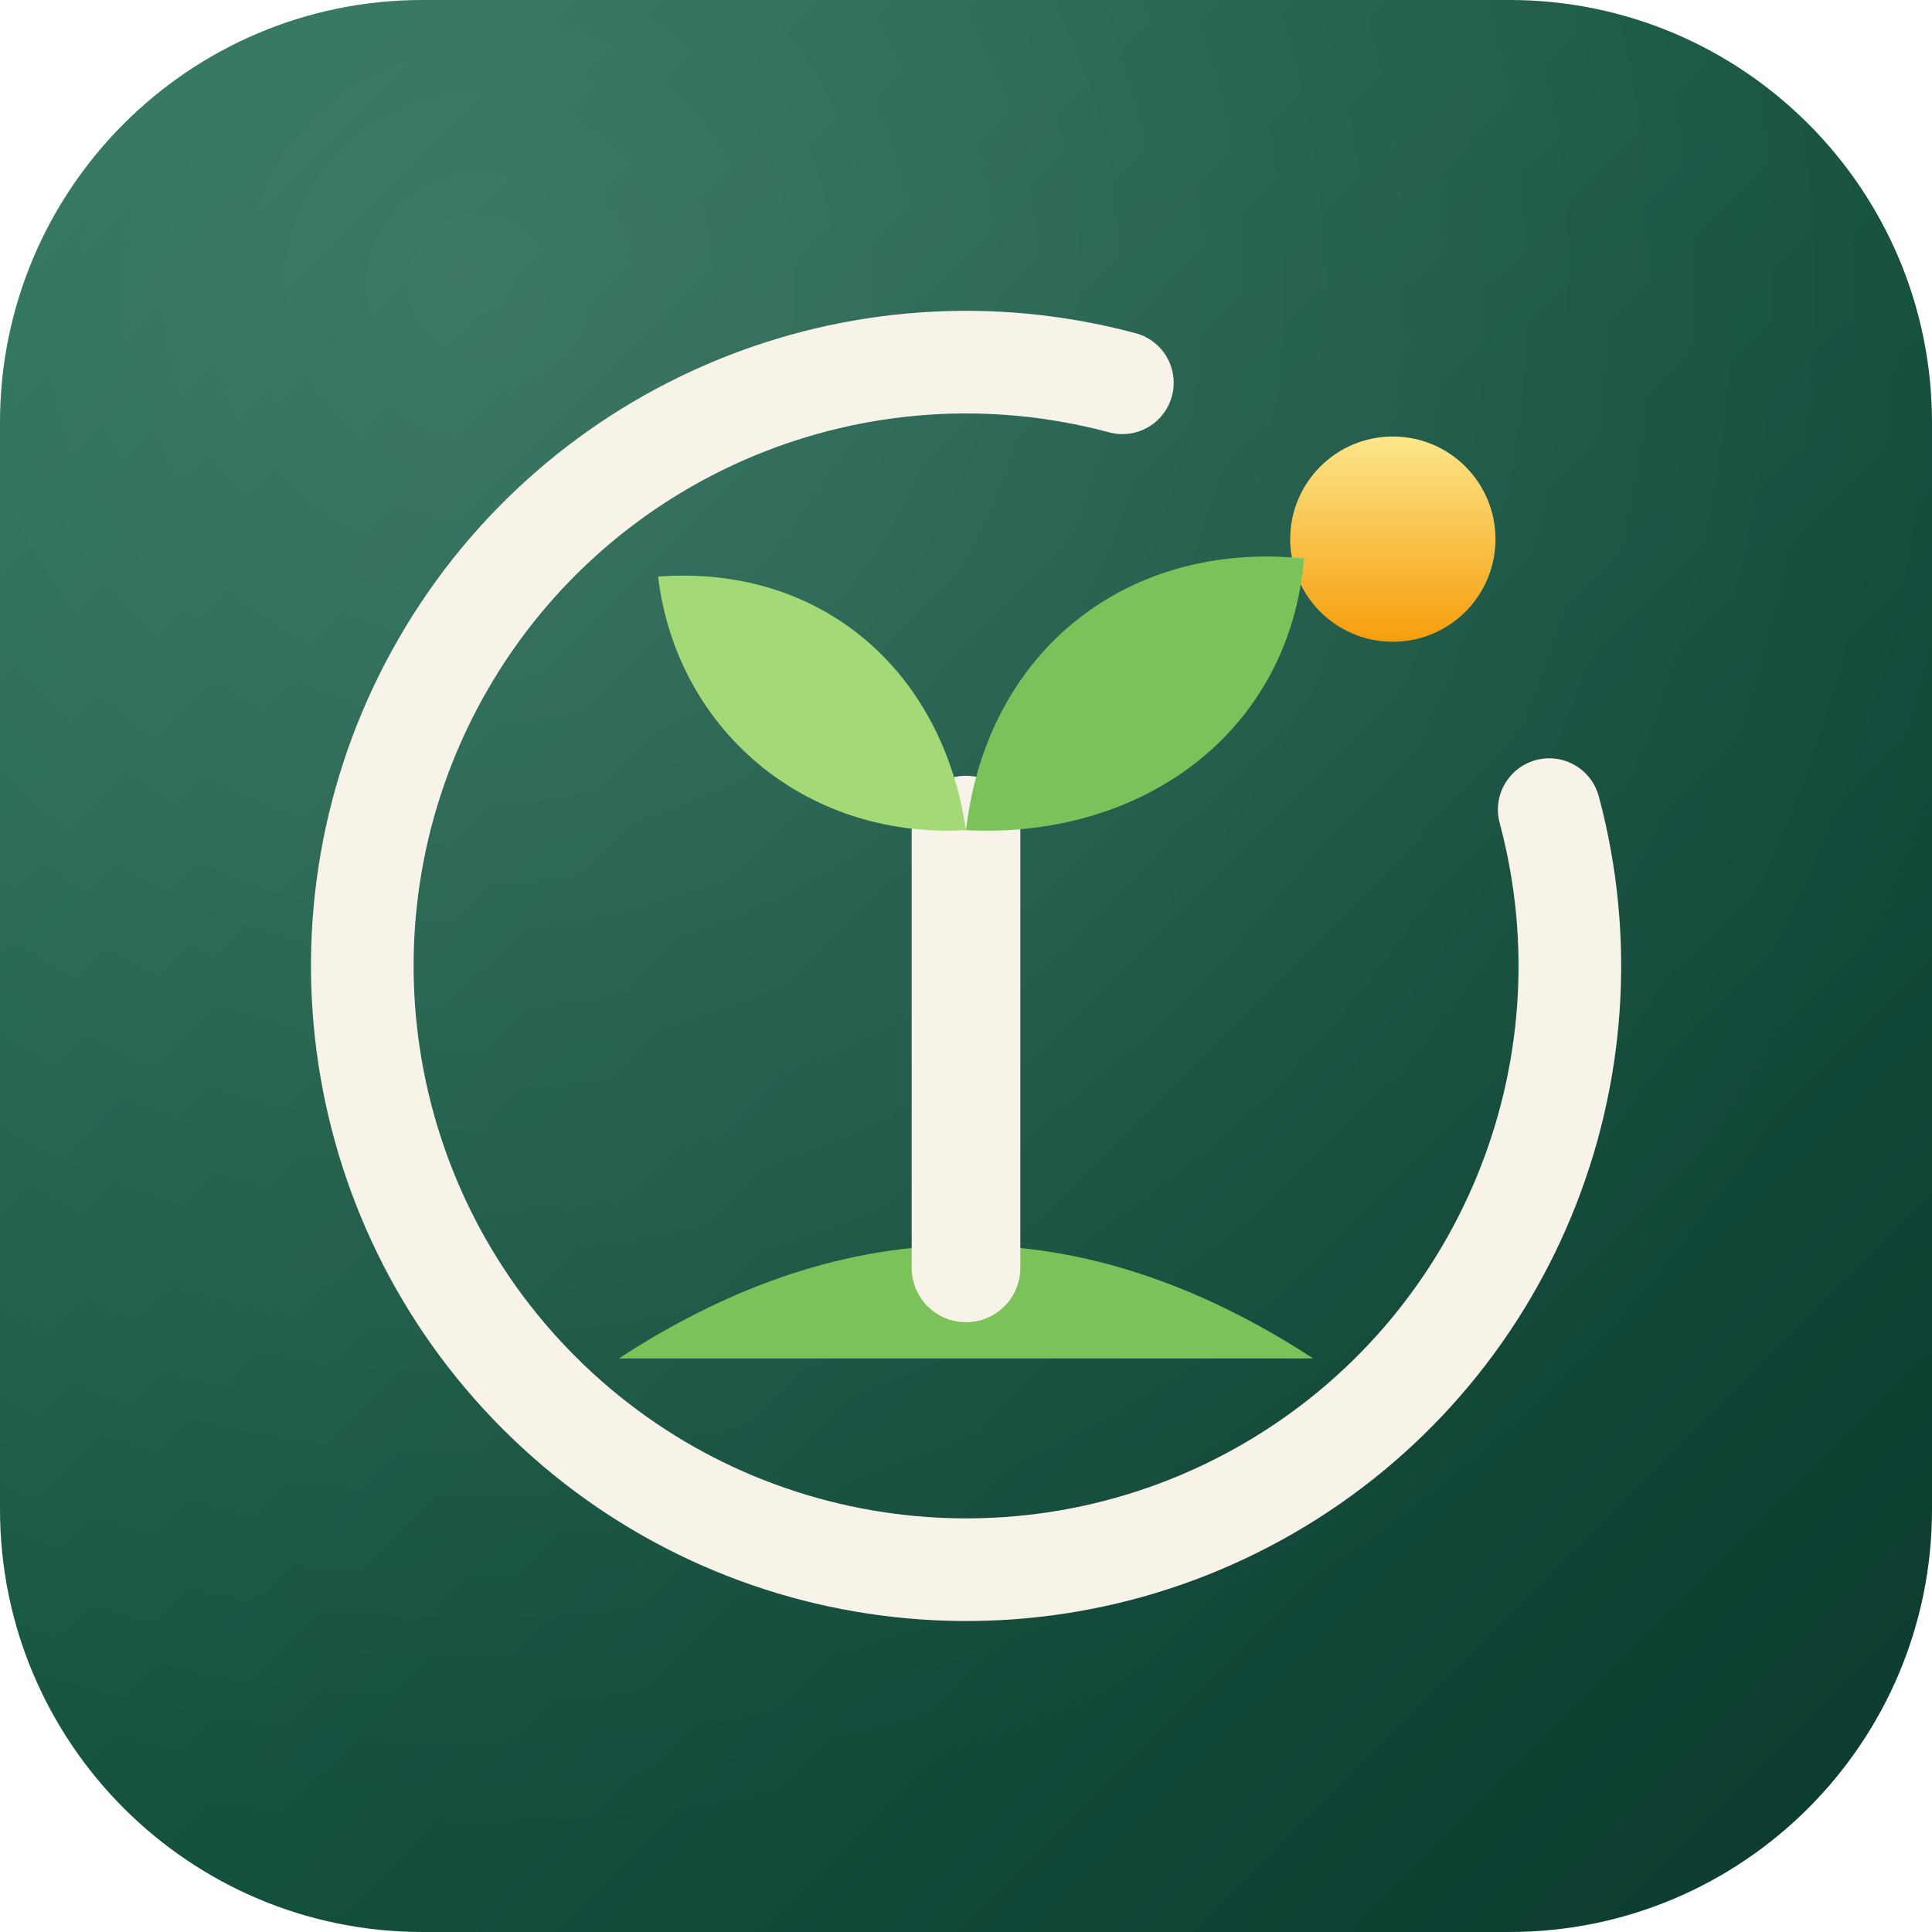
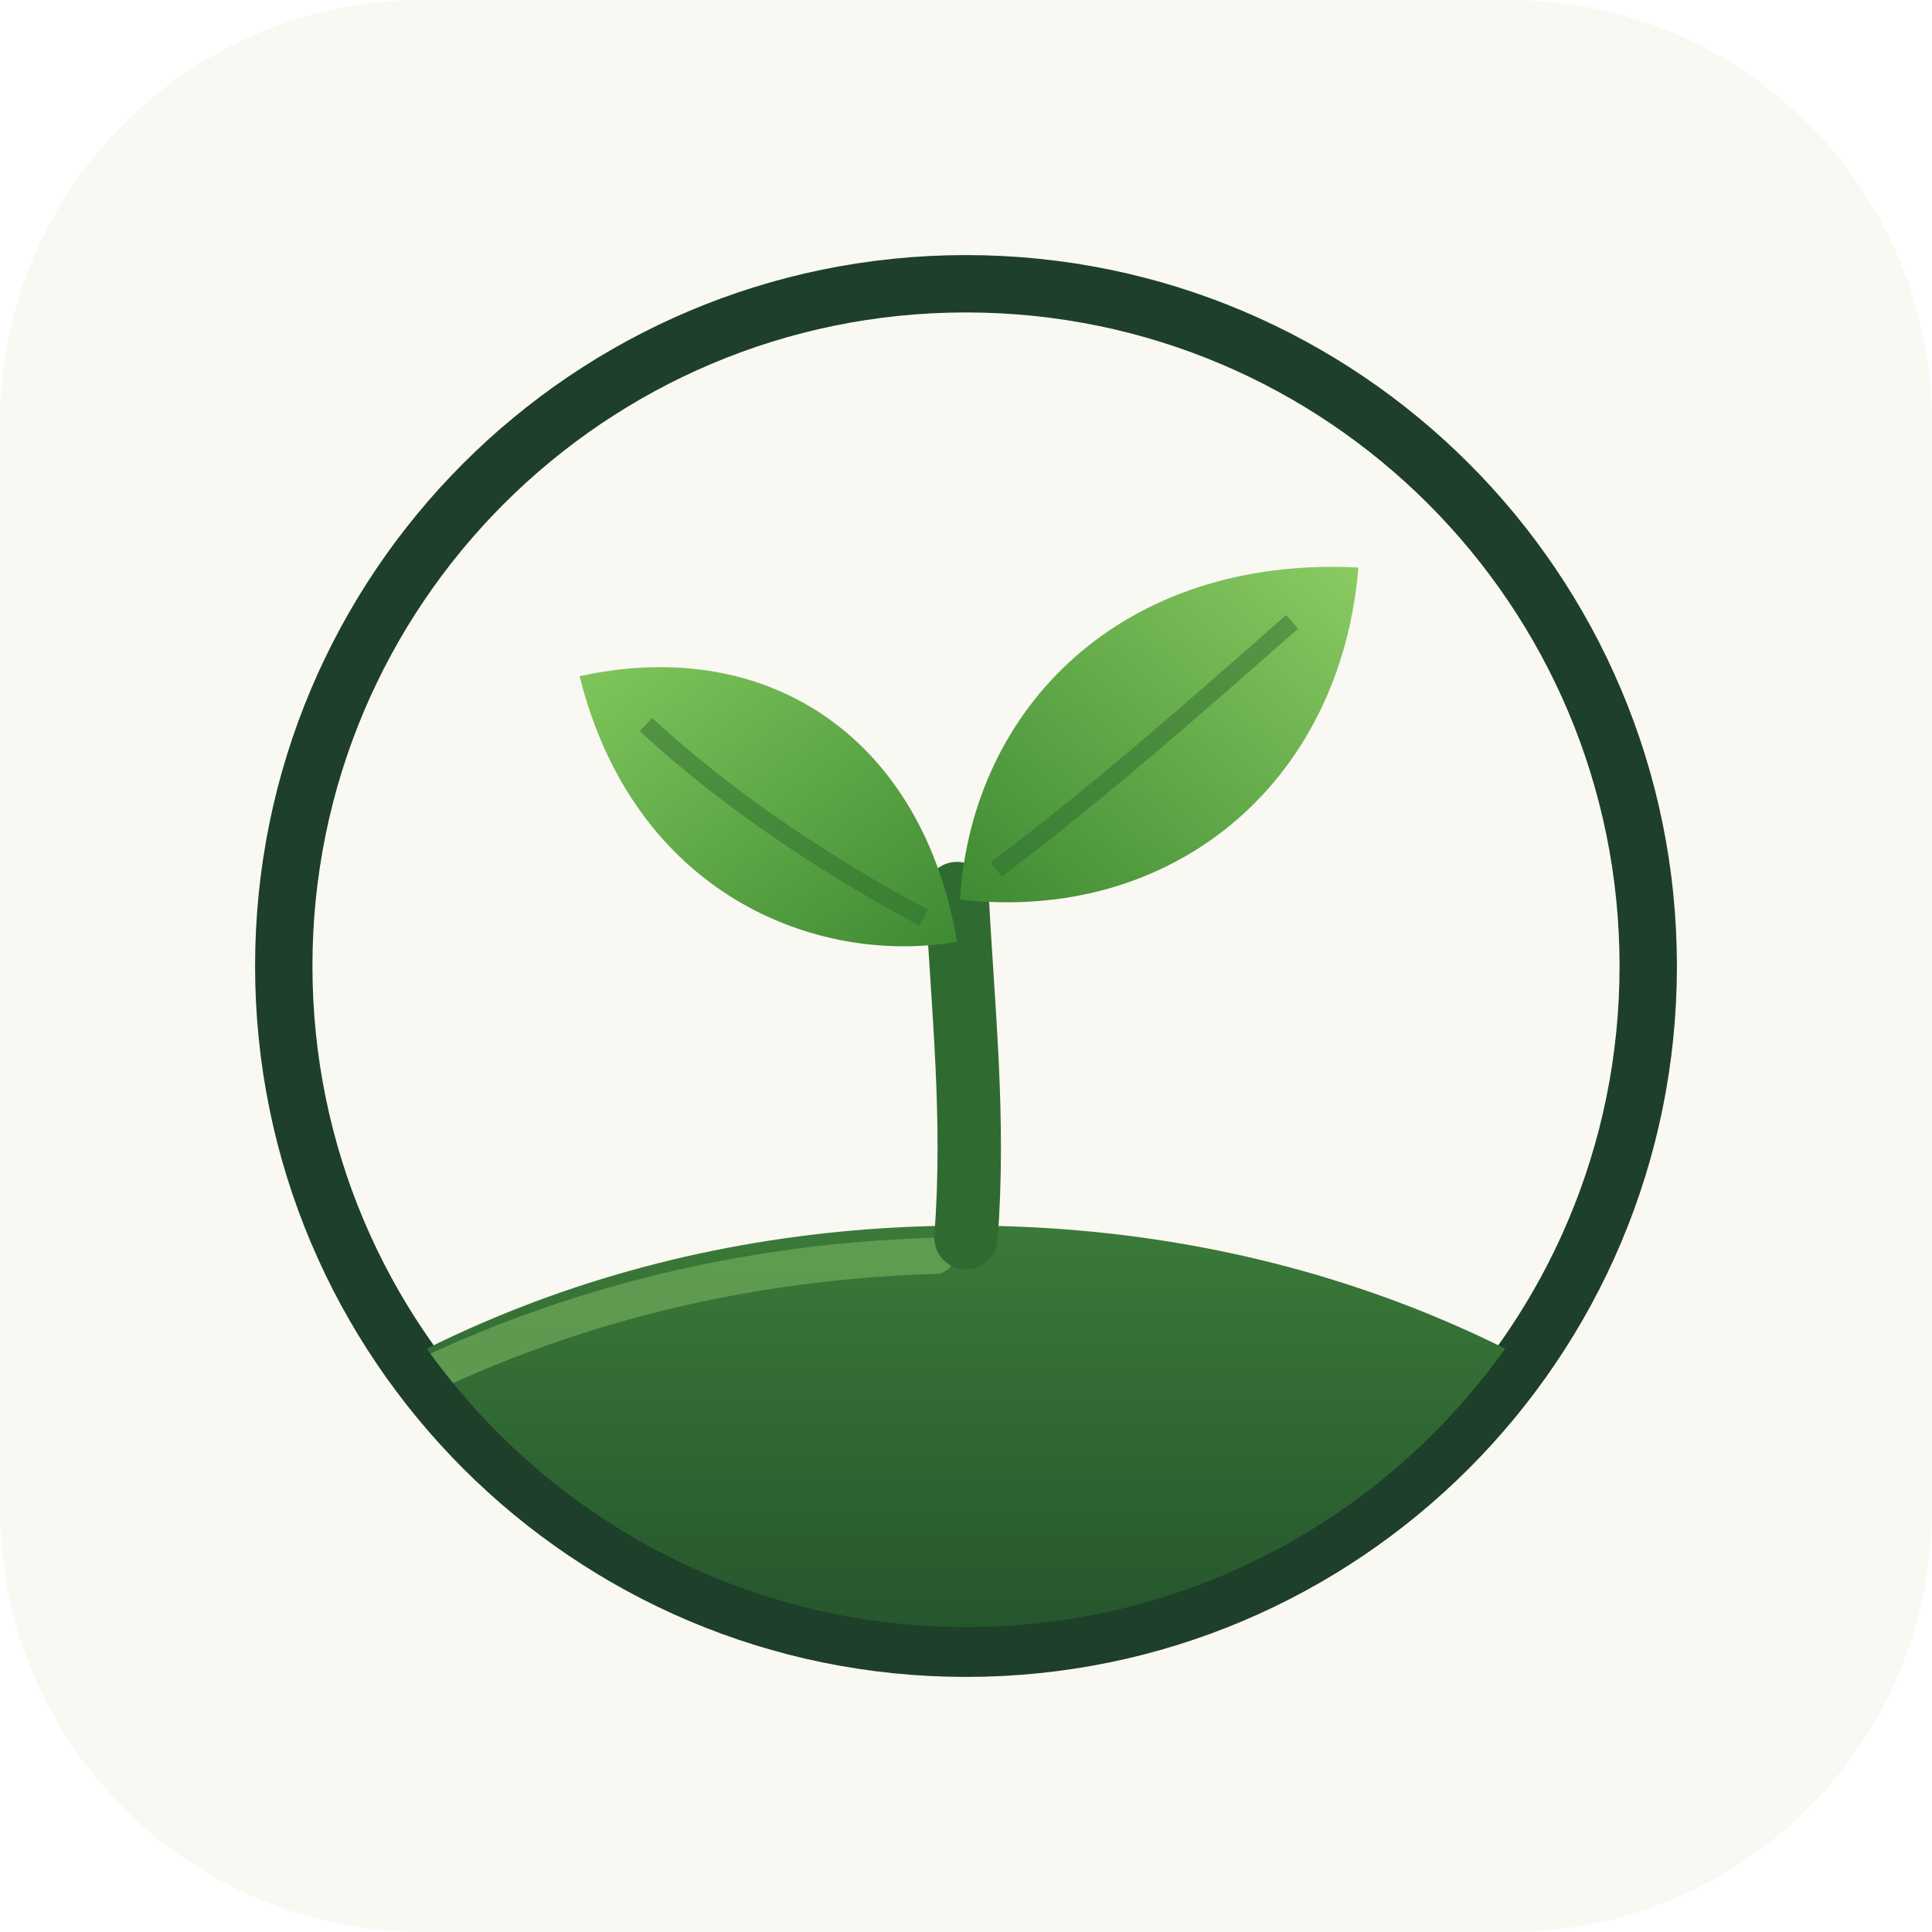
<svg xmlns="http://www.w3.org/2000/svg" width="1024" height="1024" viewBox="0 0 64 64">
  <defs>
-     <linearGradient id="bg" x1="0" y1="0" x2="1" y2="1">
-       <stop offset="0" stop-color="#1E6B52" />
-       <stop offset="1" stop-color="#0C3A2E" />
+     <clipPath id="in">
+       <circle cx="32" cy="32" r="21.9" />
+     </clipPath>
+     <linearGradient id="hill" x1="0" y1="0" x2="0" y2="1">
+       <stop offset="0" stop-color="#3B7A39" />
+       <stop offset="1" stop-color="#1B4628" />
    </linearGradient>
-     <radialGradient id="hl" cx="0.25" cy="0.15" r="0.8">
-       <stop offset="0" stop-color="#FFFFFF" stop-opacity="0.15" />
-       <stop offset="1" stop-color="#FFFFFF" stop-opacity="0" />
-     </radialGradient>
-     <linearGradient id="sun" x1="0" y1="0" x2="0" y2="1">
-       <stop offset="0" stop-color="#FDE68A" />
-       <stop offset="1" stop-color="#F59E0B" />
+     <linearGradient id="leafL" x1="1" y1="1" x2="0" y2="0">
+       <stop offset="0" stop-color="#3E8A33" />
+       <stop offset="1" stop-color="#80C65C" />
+     </linearGradient>
+     <linearGradient id="leafR" x1="0" y1="1" x2="1" y2="0">
+       <stop offset="0" stop-color="#3E8A33" />
+       <stop offset="1" stop-color="#8ACB62" />
    </linearGradient>
  </defs>
-   <rect width="64" height="64" rx="14" fill="url(#bg)" />
-   <rect width="64" height="64" rx="14" fill="url(#hl)" />
-   <g transform="translate(32 32) scale(1.0) translate(-32 -32) translate(0 -1)">
-     <path d="M51.32 27.82 A20 20 0 1 1 37.18 13.68" fill="none" stroke="#F7F3E8" stroke-width="3.4" stroke-linecap="round" />
-     <circle cx="46.14" cy="18.86" r="3.4" fill="url(#sun)" />
-     <path d="M20.5 46 Q32 38.5 43.5 46 Z" fill="#7CC25B" />
-     <path d="M32 43 L32 28.5" stroke="#F7F3E8" stroke-width="3.6" stroke-linecap="round" />
-     <path d="M32 28.5 C26.6 28.8 22.4 25.1 21.8 20.1 C27.1 19.7 31.2 23.1 32 28.5 Z" fill="#A3D977" />
-     <path d="M32 28.5 C32.7 22.5 37.4 18.9 43.2 19.5 C42.7 25.3 37.8 28.8 32 28.5 Z" fill="#7CC25B" />
+   <rect width="64" height="64" rx="14" fill="#FAF8F2" />
+   <g transform="translate(32 32) scale(1.0) translate(-32 -32)">
+     <circle cx="32" cy="32" r="22.6" fill="none" stroke="#1E3F2A" stroke-width="1.9" />
+     <g clip-path="url(#in)">
+       <path d="M4 52 C12 44 22 40.6 32 40.6 C42 40.6 52 44 60 52 V60 H4 Z" fill="url(#hill)" />
+       <path d="M10.5 47.5 C17 43.6 24 41.8 31 41.6" fill="none" stroke="#6BA858" stroke-width="1.2" stroke-linecap="round" opacity="0.75" />
+     </g>
+     <path d="M32 41 C32.3 37 31.9 33.5 31.7 29.6" fill="none" stroke="#2F6B30" stroke-width="2.1" stroke-linecap="round" />
+     <path d="M31.7 31.2 C27 32 21 29.6 19.2 22.4 C25.6 21 30.6 24.6 31.7 31.2 Z" fill="url(#leafL)" />
+     <path d="M31.8 29.8 C32.2 23.4 37.2 18.4 45 18.8 C44.4 26 38.8 30.6 31.8 29.8 Z" fill="url(#leafR)" />
+     <path d="M30.6 30.4 C27.6 28.8 24.2 26.6 21.4 24" fill="none" stroke="#2F6B30" stroke-width="0.6" opacity="0.5" />
+     <path d="M33 28.8 C36.2 26.4 39.4 23.6 42.8 20.6" fill="none" stroke="#2F6B30" stroke-width="0.6" opacity="0.5" />
  </g>
</svg>
